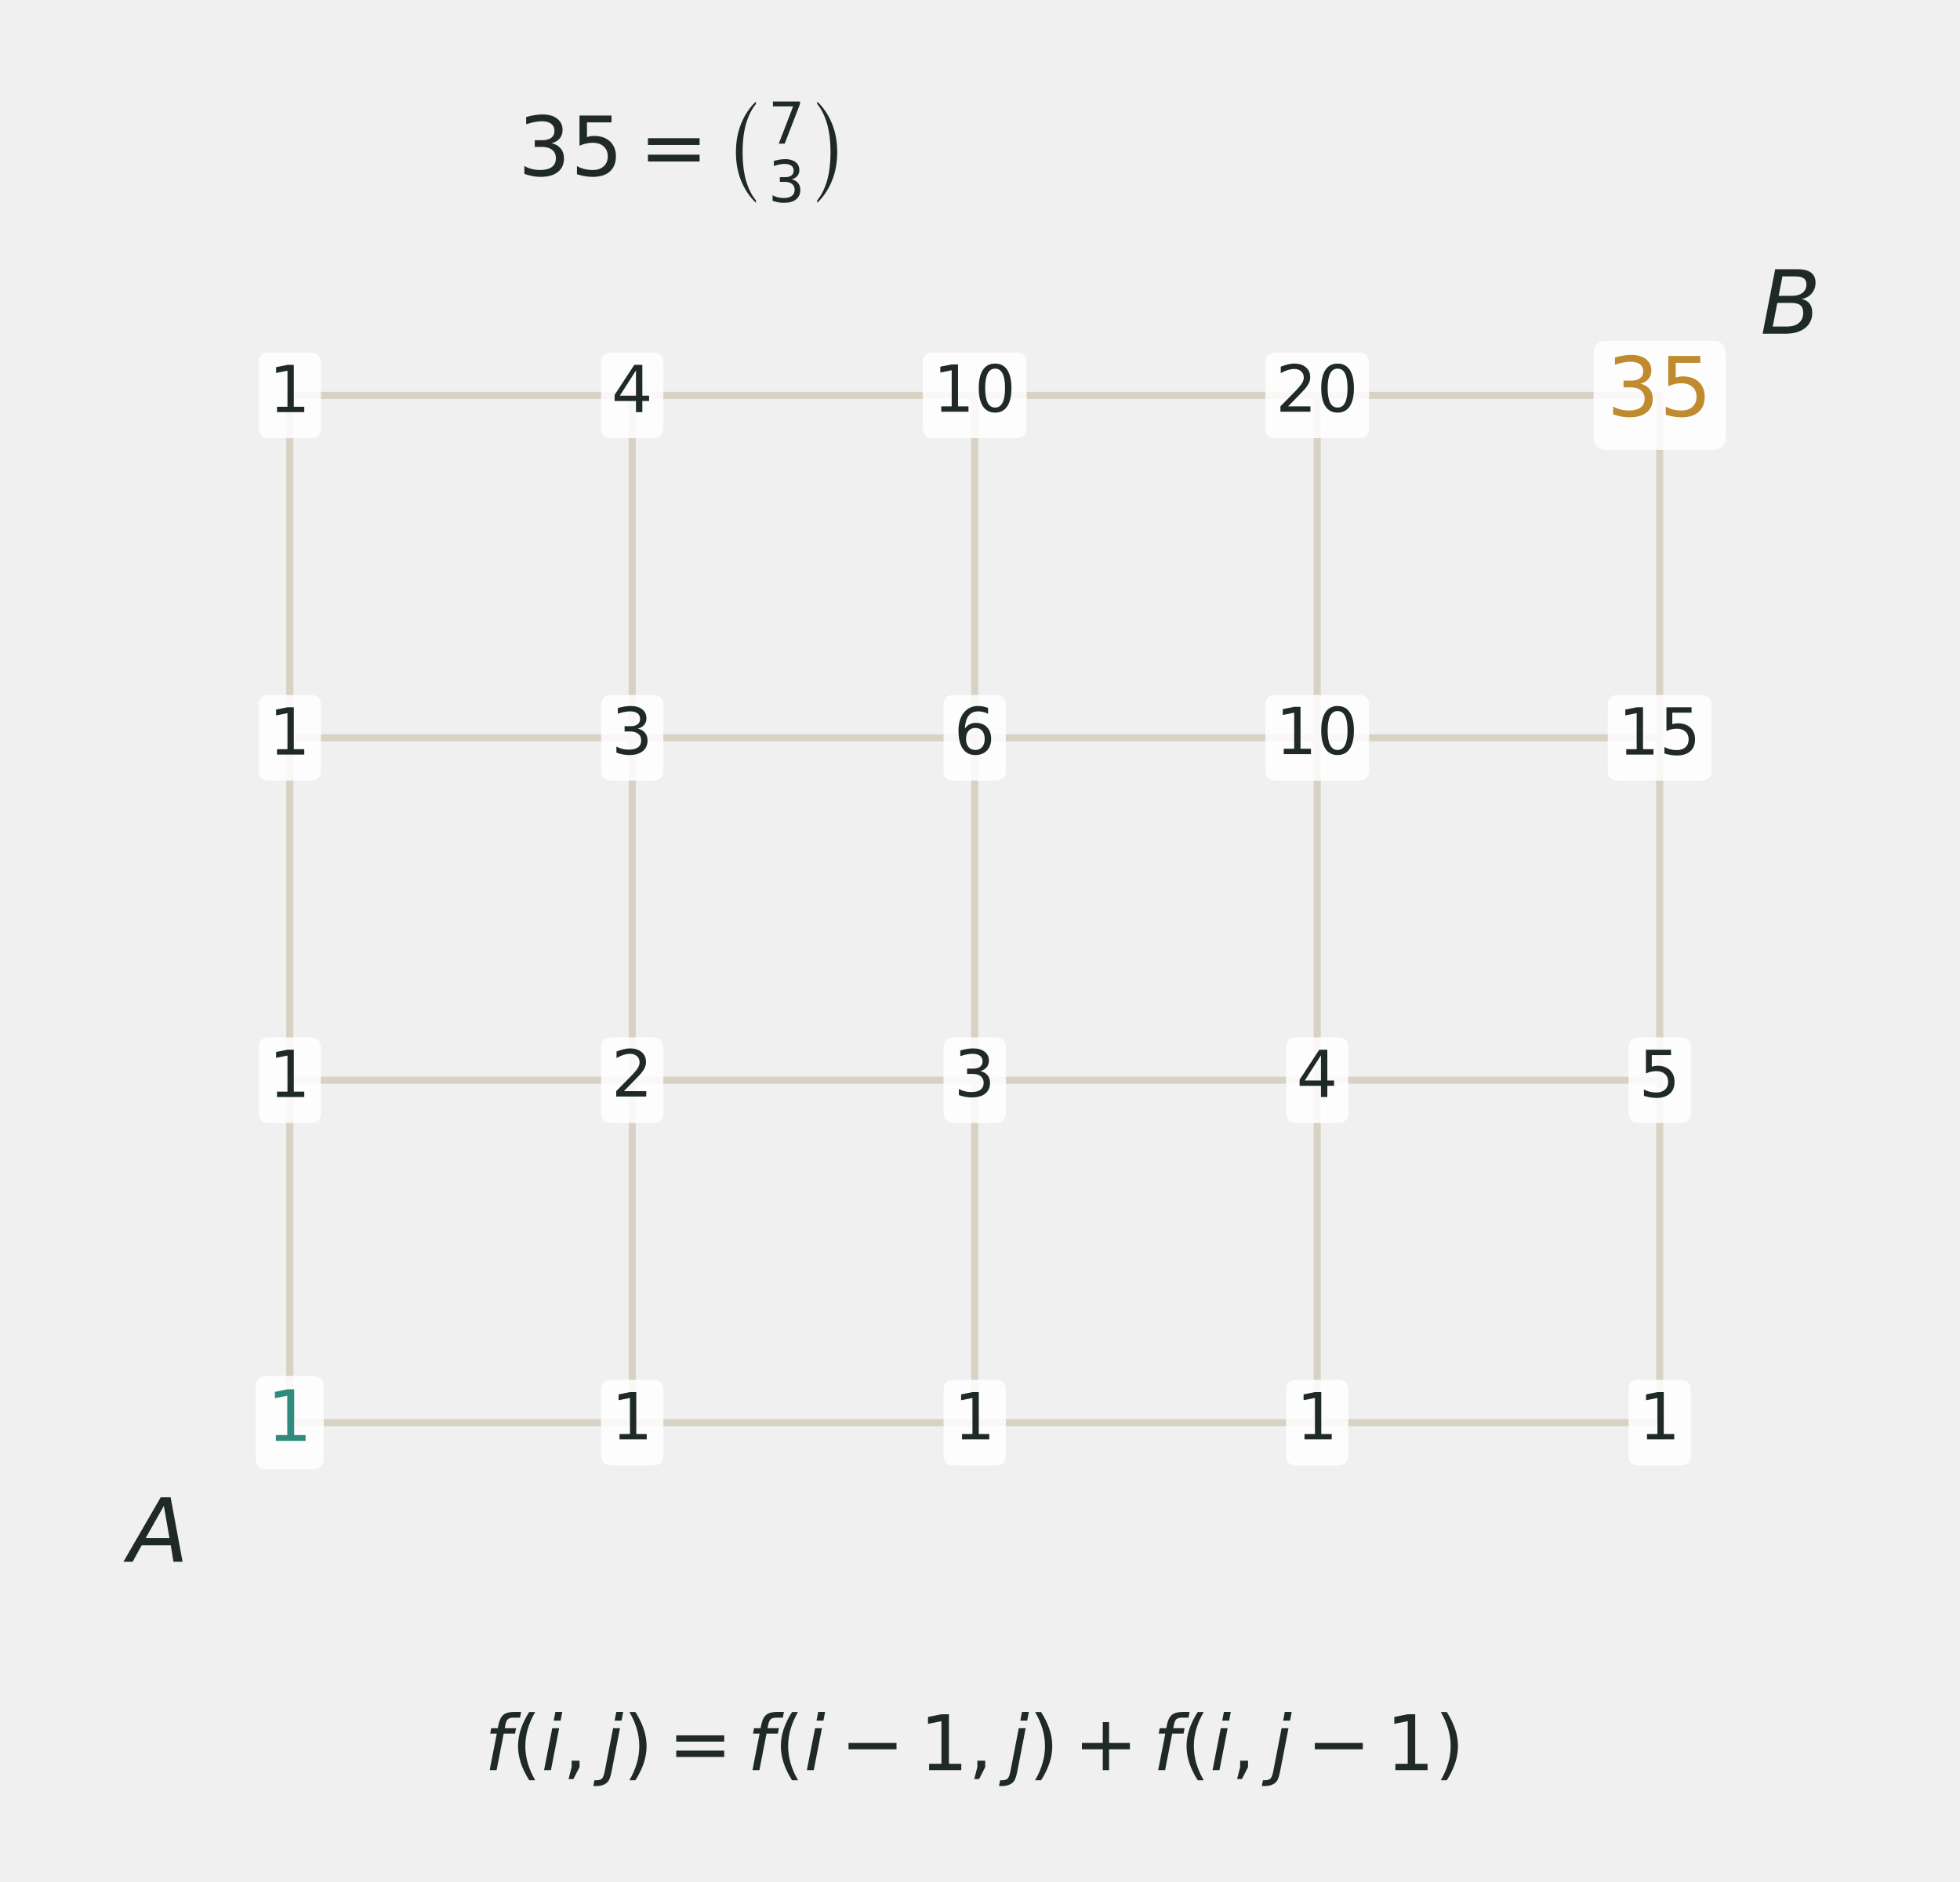
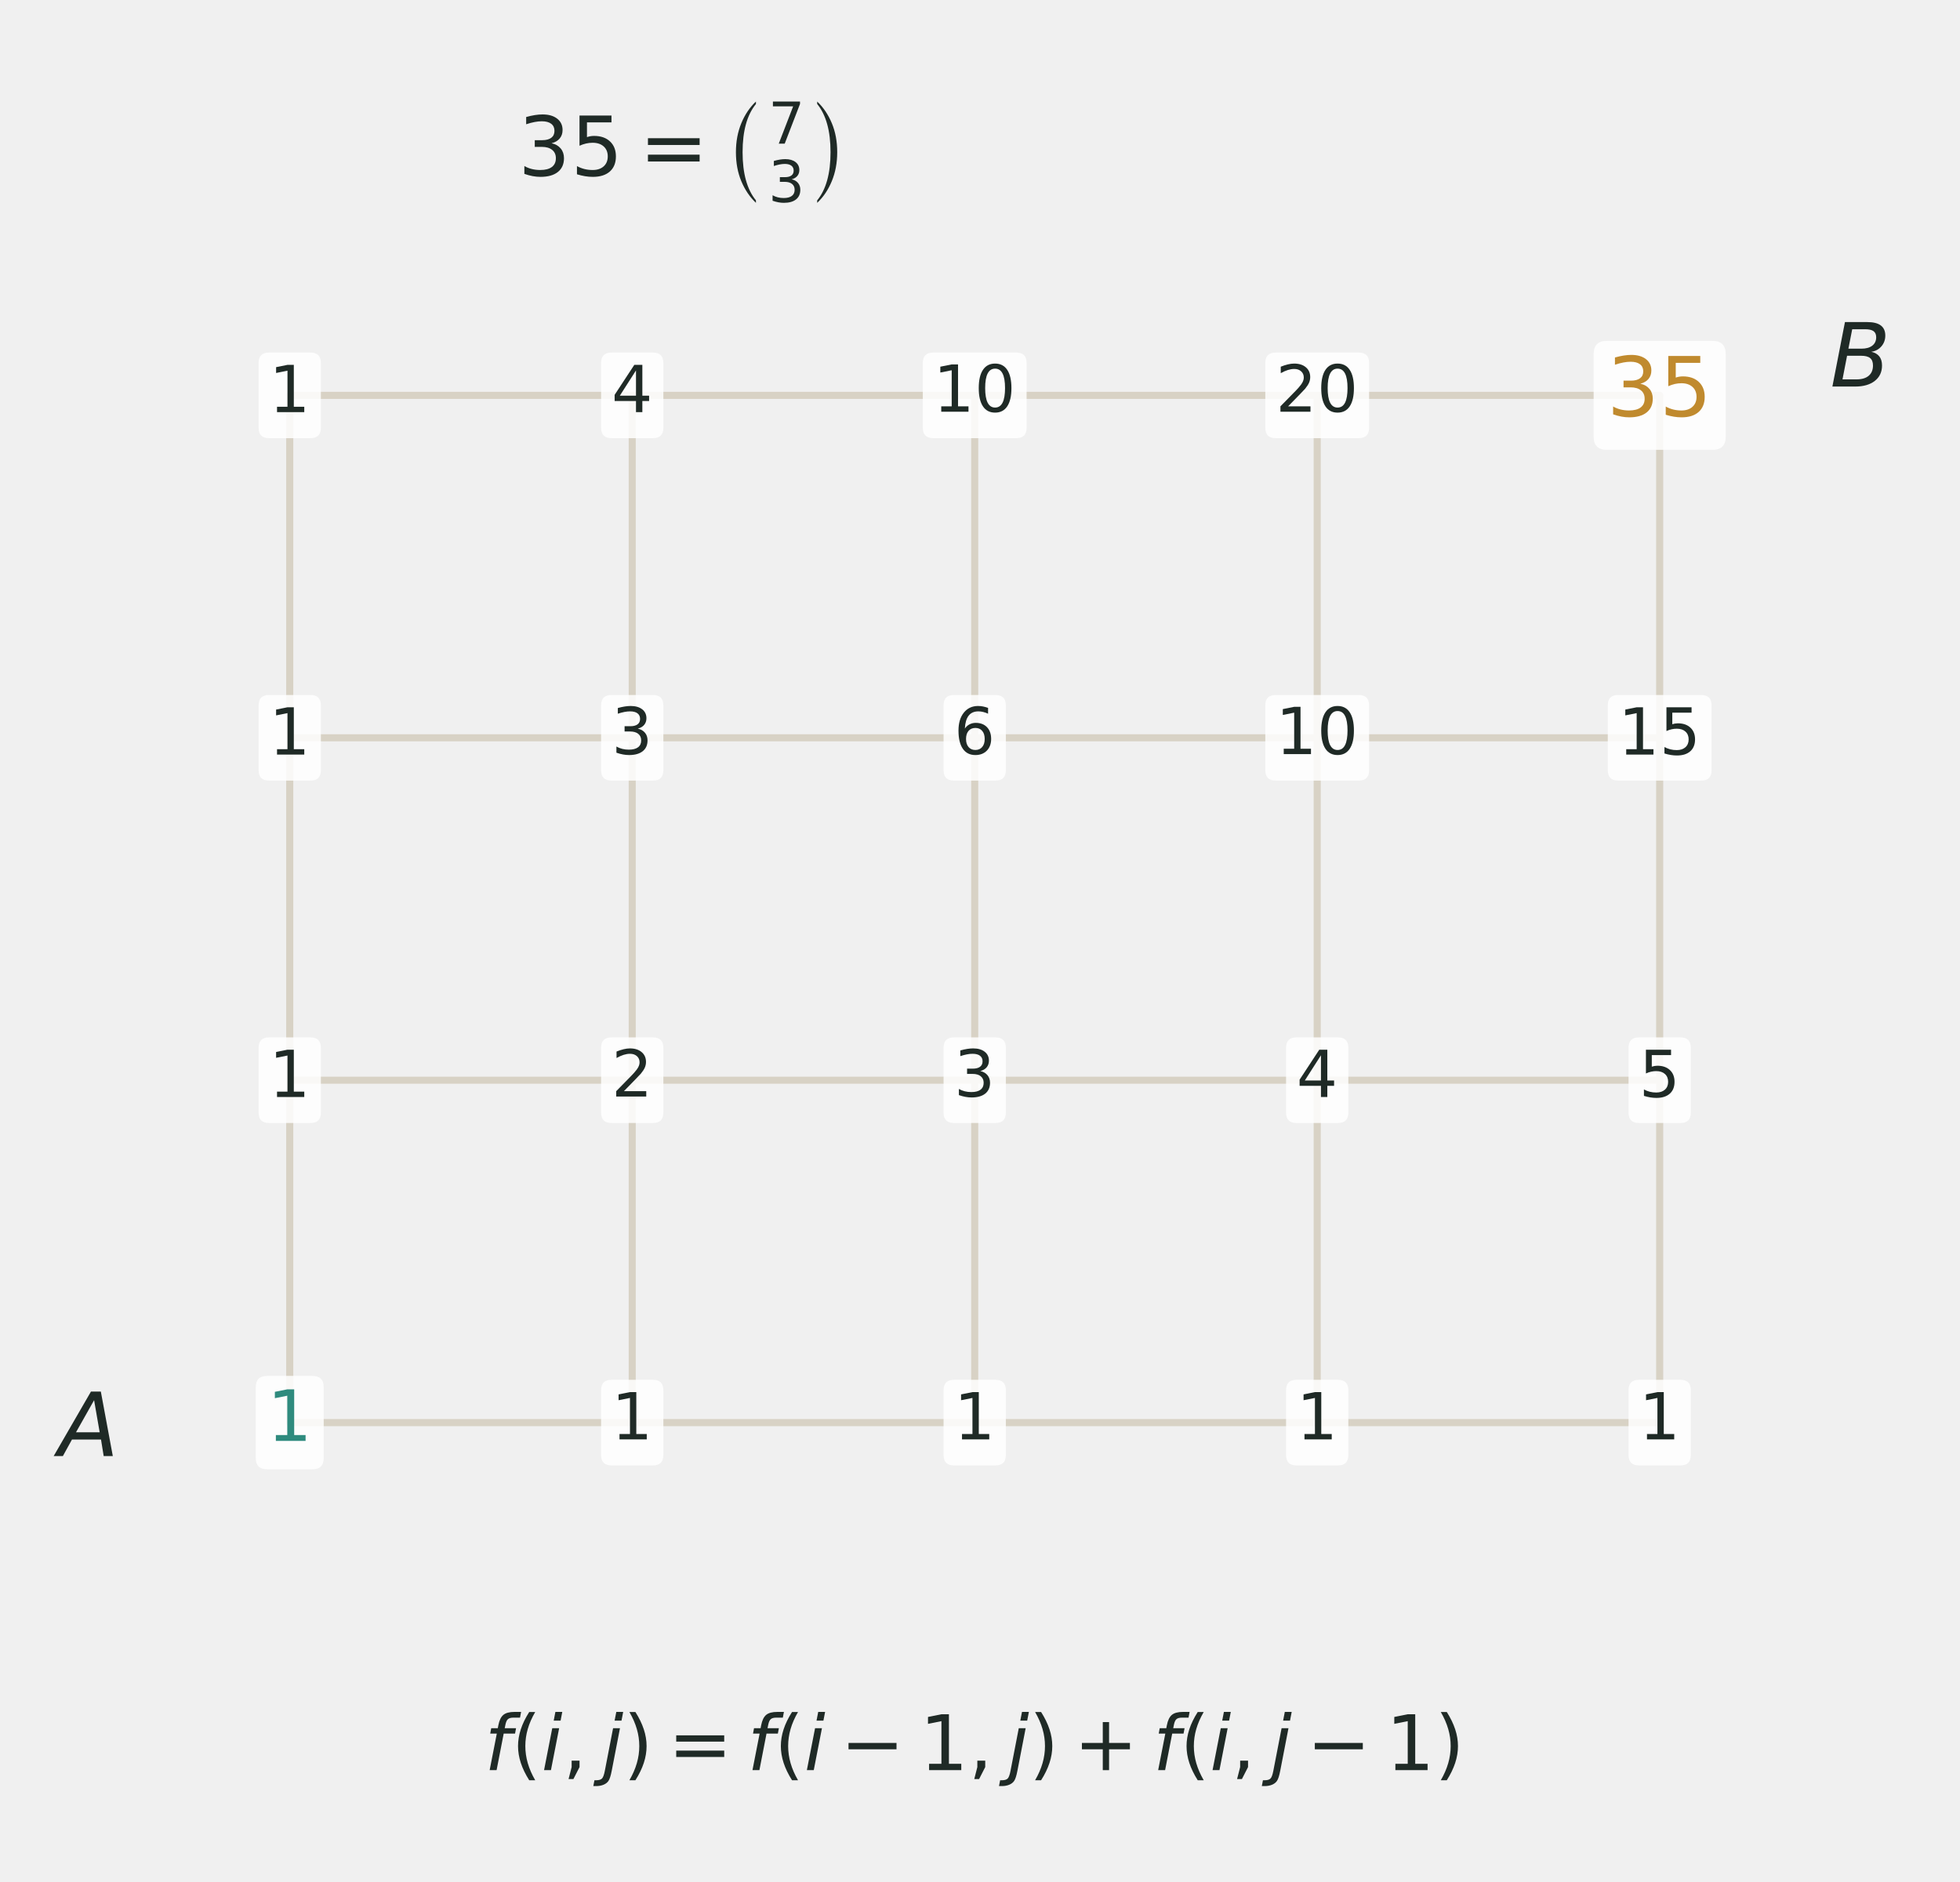
<svg xmlns="http://www.w3.org/2000/svg" xmlns:xlink="http://www.w3.org/1999/xlink" width="332.369pt" height="319.104pt" viewBox="0 0 332.369 319.104" version="1.1">
  <defs>
    <style type="text/css">*{stroke-linejoin: round; stroke-linecap: butt}</style>
  </defs>
  <g id="figure_1">
    <g id="patch_1">
      <path d="M 0 319.104  L 332.369 319.104  L 332.369 0  L 0 0  L 0 319.104  z " style="fill: none; opacity: 0" />
    </g>
    <g id="axes_1">
      <g id="line2d_1">
-         <path d="M 49.133 241.291  L 49.133 67.058  " clip-path="url(#p8756302698)" style="fill: none; stroke: #d8d2c5; stroke-width: 1.2; stroke-linecap: round" />
+         <path d="M 49.133 241.291  L 49.133 67.058  " clip-path="url(#p6f7ff7dd3a)" style="fill: none; stroke: #d8d2c5; stroke-width: 1.2; stroke-linecap: round" />
      </g>
      <g id="line2d_2">
-         <path d="M 107.21 241.291  L 107.21 67.058  " clip-path="url(#p8756302698)" style="fill: none; stroke: #d8d2c5; stroke-width: 1.2; stroke-linecap: round" />
+         <path d="M 107.21 241.291  L 107.21 67.058  " clip-path="url(#p6f7ff7dd3a)" style="fill: none; stroke: #d8d2c5; stroke-width: 1.2; stroke-linecap: round" />
      </g>
      <g id="line2d_3">
-         <path d="M 165.288 241.291  L 165.288 67.058  " clip-path="url(#p8756302698)" style="fill: none; stroke: #d8d2c5; stroke-width: 1.2; stroke-linecap: round" />
+         <path d="M 165.288 241.291  L 165.288 67.058  " clip-path="url(#p6f7ff7dd3a)" style="fill: none; stroke: #d8d2c5; stroke-width: 1.2; stroke-linecap: round" />
      </g>
      <g id="line2d_4">
-         <path d="M 223.366 241.291  L 223.366 67.058  " clip-path="url(#p8756302698)" style="fill: none; stroke: #d8d2c5; stroke-width: 1.2; stroke-linecap: round" />
+         <path d="M 223.366 241.291  L 223.366 67.058  " clip-path="url(#p6f7ff7dd3a)" style="fill: none; stroke: #d8d2c5; stroke-width: 1.2; stroke-linecap: round" />
      </g>
      <g id="line2d_5">
-         <path d="M 281.443 241.291  L 281.443 67.058  " clip-path="url(#p8756302698)" style="fill: none; stroke: #d8d2c5; stroke-width: 1.2; stroke-linecap: round" />
+         <path d="M 281.443 241.291  L 281.443 67.058  " clip-path="url(#p6f7ff7dd3a)" style="fill: none; stroke: #d8d2c5; stroke-width: 1.2; stroke-linecap: round" />
      </g>
      <g id="line2d_6">
-         <path d="M 49.133 241.291  L 281.443 241.291  " clip-path="url(#p8756302698)" style="fill: none; stroke: #d8d2c5; stroke-width: 1.2; stroke-linecap: round" />
+         <path d="M 49.133 241.291  L 281.443 241.291  " clip-path="url(#p6f7ff7dd3a)" style="fill: none; stroke: #d8d2c5; stroke-width: 1.2; stroke-linecap: round" />
      </g>
      <g id="line2d_7">
-         <path d="M 49.133 183.213  L 281.443 183.213  " clip-path="url(#p8756302698)" style="fill: none; stroke: #d8d2c5; stroke-width: 1.2; stroke-linecap: round" />
+         <path d="M 49.133 183.213  L 281.443 183.213  " clip-path="url(#p6f7ff7dd3a)" style="fill: none; stroke: #d8d2c5; stroke-width: 1.2; stroke-linecap: round" />
      </g>
      <g id="line2d_8">
-         <path d="M 49.133 125.136  L 281.443 125.136  " clip-path="url(#p8756302698)" style="fill: none; stroke: #d8d2c5; stroke-width: 1.2; stroke-linecap: round" />
+         <path d="M 49.133 125.136  L 281.443 125.136  " clip-path="url(#p6f7ff7dd3a)" style="fill: none; stroke: #d8d2c5; stroke-width: 1.2; stroke-linecap: round" />
      </g>
      <g id="line2d_9">
-         <path d="M 49.133 67.058  L 281.443 67.058  " clip-path="url(#p8756302698)" style="fill: none; stroke: #d8d2c5; stroke-width: 1.2; stroke-linecap: round" />
+         <path d="M 49.133 67.058  L 281.443 67.058  " clip-path="url(#p6f7ff7dd3a)" style="fill: none; stroke: #d8d2c5; stroke-width: 1.2; stroke-linecap: round" />
      </g>
      <g id="text_1">
        <g id="patch_2">
          <path d="M 45.293 249.211  L 52.973 249.211  Q 54.893 249.211 54.893 247.291  L 54.893 235.291  Q 54.893 233.371 52.973 233.371  L 45.293 233.371  Q 43.373 233.371 43.373 235.291  L 43.373 247.291  Q 43.373 249.211 45.293 249.211  z " style="fill: #ffffff; opacity: 0.85" />
        </g>
        <g style="fill: #2f8b7e" transform="translate(45.29293 244.408) scale(0.12 -0.12)">
          <defs>
            <path id="DejaVuSans-14" d="M 794 531  L 1825 531  L 1825 4091  L 703 3866  L 703 4441  L 1819 4666  L 2450 4666  L 2450 531  L 3481 531  L 3481 0  L 794 0  L 794 531  z " transform="scale(0.015625)" />
          </defs>
          <use xlink:href="#DejaVuSans-14" transform="translate(0 0.09375)" />
        </g>
      </g>
      <g id="text_2">
        <g id="patch_3">
          <path d="M 45.613 190.473  L 52.653 190.473  Q 54.413 190.473 54.413 188.713  L 54.413 177.713  Q 54.413 175.953 52.653 175.953  L 45.613 175.953  Q 43.853 175.953 43.853 177.713  L 43.853 188.713  Q 43.853 190.473 45.613 190.473  z " style="fill: #ffffff; opacity: 0.85" />
        </g>
        <g style="fill: #1f2a26" transform="translate(45.61293 186.0707) scale(0.11 -0.11)">
          <use xlink:href="#DejaVuSans-14" transform="translate(0 0.09375)" />
        </g>
      </g>
      <g id="text_3">
        <g id="patch_4">
          <path d="M 45.613 132.396  L 52.653 132.396  Q 54.413 132.396 54.413 130.636  L 54.413 119.636  Q 54.413 117.876 52.653 117.876  L 45.613 117.876  Q 43.853 117.876 43.853 119.636  L 43.853 130.636  Q 43.853 132.396 45.613 132.396  z " style="fill: #ffffff; opacity: 0.85" />
        </g>
        <g style="fill: #1f2a26" transform="translate(45.61293 127.9931) scale(0.11 -0.11)">
          <use xlink:href="#DejaVuSans-14" transform="translate(0 0.09375)" />
        </g>
      </g>
      <g id="text_4">
        <g id="patch_5">
          <path d="M 45.613 74.318  L 52.653 74.318  Q 54.413 74.318 54.413 72.558  L 54.413 61.558  Q 54.413 59.798 52.653 59.798  L 45.613 59.798  Q 43.853 59.798 43.853 61.558  L 43.853 72.558  Q 43.853 74.318 45.613 74.318  z " style="fill: #ffffff; opacity: 0.85" />
        </g>
        <g style="fill: #1f2a26" transform="translate(45.61293 69.91553) scale(0.11 -0.11)">
          <use xlink:href="#DejaVuSans-14" transform="translate(0 0.09375)" />
        </g>
      </g>
      <g id="text_5">
        <g id="patch_6">
          <path d="M 103.69 248.551  L 110.73 248.551  Q 112.49 248.551 112.49 246.791  L 112.49 235.791  Q 112.49 234.031 110.73 234.031  L 103.69 234.031  Q 101.93 234.031 101.93 235.791  L 101.93 246.791  Q 101.93 248.551 103.69 248.551  z " style="fill: #ffffff; opacity: 0.85" />
        </g>
        <g style="fill: #1f2a26" transform="translate(103.6905 244.1482) scale(0.11 -0.11)">
          <use xlink:href="#DejaVuSans-14" transform="translate(0 0.09375)" />
        </g>
      </g>
      <g id="text_6">
        <g id="patch_7">
          <path d="M 103.69 190.473  L 110.73 190.473  Q 112.49 190.473 112.49 188.713  L 112.49 177.713  Q 112.49 175.953 110.73 175.953  L 103.69 175.953  Q 101.93 175.953 101.93 177.713  L 101.93 188.713  Q 101.93 190.473 103.69 190.473  z " style="fill: #ffffff; opacity: 0.85" />
        </g>
        <g style="fill: #1f2a26" transform="translate(103.6905 186.0707) scale(0.11 -0.11)">
          <defs>
            <path id="DejaVuSans-15" d="M 1228 531  L 3431 531  L 3431 0  L 469 0  L 469 531  Q 828 903 1448 1529  Q 2069 2156 2228 2338  Q 2531 2678 2651 2914  Q 2772 3150 2772 3378  Q 2772 3750 2511 3984  Q 2250 4219 1831 4219  Q 1534 4219 1204 4116  Q 875 4013 500 3803  L 500 4441  Q 881 4594 1212 4672  Q 1544 4750 1819 4750  Q 2544 4750 2975 4387  Q 3406 4025 3406 3419  Q 3406 3131 3298 2873  Q 3191 2616 2906 2266  Q 2828 2175 2409 1742  Q 1991 1309 1228 531  z " transform="scale(0.015625)" />
          </defs>
          <use xlink:href="#DejaVuSans-15" transform="translate(0 0.78125)" />
        </g>
      </g>
      <g id="text_7">
        <g id="patch_8">
          <path d="M 103.69 132.396  L 110.73 132.396  Q 112.49 132.396 112.49 130.636  L 112.49 119.636  Q 112.49 117.876 110.73 117.876  L 103.69 117.876  Q 101.93 117.876 101.93 119.636  L 101.93 130.636  Q 101.93 132.396 103.69 132.396  z " style="fill: #ffffff; opacity: 0.85" />
        </g>
        <g style="fill: #1f2a26" transform="translate(103.6905 127.9931) scale(0.11 -0.11)">
          <defs>
            <path id="DejaVuSans-16" d="M 2597 2516  Q 3050 2419 3304 2112  Q 3559 1806 3559 1356  Q 3559 666 3084 287  Q 2609 -91 1734 -91  Q 1441 -91 1130 -33  Q 819 25 488 141  L 488 750  Q 750 597 1062 519  Q 1375 441 1716 441  Q 2309 441 2620 675  Q 2931 909 2931 1356  Q 2931 1769 2642 2001  Q 2353 2234 1838 2234  L 1294 2234  L 1294 2753  L 1863 2753  Q 2328 2753 2575 2939  Q 2822 3125 2822 3475  Q 2822 3834 2567 4026  Q 2313 4219 1838 4219  Q 1578 4219 1281 4162  Q 984 4106 628 3988  L 628 4550  Q 988 4650 1302 4700  Q 1616 4750 1894 4750  Q 2613 4750 3031 4423  Q 3450 4097 3450 3541  Q 3450 3153 3228 2886  Q 3006 2619 2597 2516  z " transform="scale(0.015625)" />
          </defs>
          <use xlink:href="#DejaVuSans-16" transform="translate(0 0.78125)" />
        </g>
      </g>
      <g id="text_8">
        <g id="patch_9">
          <path d="M 103.69 74.318  L 110.73 74.318  Q 112.49 74.318 112.49 72.558  L 112.49 61.558  Q 112.49 59.798 110.73 59.798  L 103.69 59.798  Q 101.93 59.798 101.93 61.558  L 101.93 72.558  Q 101.93 74.318 103.69 74.318  z " style="fill: #ffffff; opacity: 0.85" />
        </g>
        <g style="fill: #1f2a26" transform="translate(103.6905 69.91553) scale(0.11 -0.11)">
          <defs>
            <path id="DejaVuSans-17" d="M 2419 4116  L 825 1625  L 2419 1625  L 2419 4116  z M 2253 4666  L 3047 4666  L 3047 1625  L 3713 1625  L 3713 1100  L 3047 1100  L 3047 0  L 2419 0  L 2419 1100  L 313 1100  L 313 1709  L 2253 4666  z " transform="scale(0.015625)" />
          </defs>
          <use xlink:href="#DejaVuSans-17" transform="translate(0 0.09375)" />
        </g>
      </g>
      <g id="text_9">
        <g id="patch_10">
          <path d="M 161.768 248.551  L 168.808 248.551  Q 170.568 248.551 170.568 246.791  L 170.568 235.791  Q 170.568 234.031 168.808 234.031  L 161.768 234.031  Q 160.008 234.031 160.008 235.791  L 160.008 246.791  Q 160.008 248.551 161.768 248.551  z " style="fill: #ffffff; opacity: 0.85" />
        </g>
        <g style="fill: #1f2a26" transform="translate(161.7681 244.1482) scale(0.11 -0.11)">
          <use xlink:href="#DejaVuSans-14" transform="translate(0 0.09375)" />
        </g>
      </g>
      <g id="text_10">
        <g id="patch_11">
          <path d="M 161.768 190.473  L 168.808 190.473  Q 170.568 190.473 170.568 188.713  L 170.568 177.713  Q 170.568 175.953 168.808 175.953  L 161.768 175.953  Q 160.008 175.953 160.008 177.713  L 160.008 188.713  Q 160.008 190.473 161.768 190.473  z " style="fill: #ffffff; opacity: 0.85" />
        </g>
        <g style="fill: #1f2a26" transform="translate(161.7681 186.0707) scale(0.11 -0.11)">
          <use xlink:href="#DejaVuSans-16" transform="translate(0 0.78125)" />
        </g>
      </g>
      <g id="text_11">
        <g id="patch_12">
          <path d="M 161.768 132.396  L 168.808 132.396  Q 170.568 132.396 170.568 130.636  L 170.568 119.636  Q 170.568 117.876 168.808 117.876  L 161.768 117.876  Q 160.008 117.876 160.008 119.636  L 160.008 130.636  Q 160.008 132.396 161.768 132.396  z " style="fill: #ffffff; opacity: 0.85" />
        </g>
        <g style="fill: #1f2a26" transform="translate(161.7681 127.9931) scale(0.11 -0.11)">
          <defs>
            <path id="DejaVuSans-19" d="M 2113 2584  Q 1688 2584 1439 2293  Q 1191 2003 1191 1497  Q 1191 994 1439 701  Q 1688 409 2113 409  Q 2538 409 2786 701  Q 3034 994 3034 1497  Q 3034 2003 2786 2293  Q 2538 2584 2113 2584  z M 3366 4563  L 3366 3988  Q 3128 4100 2886 4159  Q 2644 4219 2406 4219  Q 1781 4219 1451 3797  Q 1122 3375 1075 2522  Q 1259 2794 1537 2939  Q 1816 3084 2150 3084  Q 2853 3084 3261 2657  Q 3669 2231 3669 1497  Q 3669 778 3244 343  Q 2819 -91 2113 -91  Q 1303 -91 875 529  Q 447 1150 447 2328  Q 447 3434 972 4092  Q 1497 4750 2381 4750  Q 2619 4750 2861 4703  Q 3103 4656 3366 4563  z " transform="scale(0.015625)" />
          </defs>
          <use xlink:href="#DejaVuSans-19" transform="translate(0 0.78125)" />
        </g>
      </g>
      <g id="text_12">
        <g id="patch_13">
          <path d="M 158.248 74.318  L 172.328 74.318  Q 174.088 74.318 174.088 72.558  L 174.088 61.558  Q 174.088 59.798 172.328 59.798  L 158.248 59.798  Q 156.488 59.798 156.488 61.558  L 156.488 72.558  Q 156.488 74.318 158.248 74.318  z " style="fill: #ffffff; opacity: 0.85" />
        </g>
        <g style="fill: #1f2a26" transform="translate(158.2481 69.91553) scale(0.11 -0.11)">
          <defs>
            <path id="DejaVuSans-13" d="M 2034 4250  Q 1547 4250 1301 3770  Q 1056 3291 1056 2328  Q 1056 1369 1301 889  Q 1547 409 2034 409  Q 2525 409 2770 889  Q 3016 1369 3016 2328  Q 3016 3291 2770 3770  Q 2525 4250 2034 4250  z M 2034 4750  Q 2819 4750 3233 4129  Q 3647 3509 3647 2328  Q 3647 1150 3233 529  Q 2819 -91 2034 -91  Q 1250 -91 836 529  Q 422 1150 422 2328  Q 422 3509 836 4129  Q 1250 4750 2034 4750  z " transform="scale(0.015625)" />
          </defs>
          <use xlink:href="#DejaVuSans-14" transform="translate(0 0.78125)" />
          <use xlink:href="#DejaVuSans-13" transform="translate(63.62305 0.78125)" />
        </g>
      </g>
      <g id="text_13">
        <g id="patch_14">
          <path d="M 219.846 248.551  L 226.886 248.551  Q 228.646 248.551 228.646 246.791  L 228.646 235.791  Q 228.646 234.031 226.886 234.031  L 219.846 234.031  Q 218.086 234.031 218.086 235.791  L 218.086 246.791  Q 218.086 248.551 219.846 248.551  z " style="fill: #ffffff; opacity: 0.85" />
        </g>
        <g style="fill: #1f2a26" transform="translate(219.8456 244.1482) scale(0.11 -0.11)">
          <use xlink:href="#DejaVuSans-14" transform="translate(0 0.09375)" />
        </g>
      </g>
      <g id="text_14">
        <g id="patch_15">
          <path d="M 219.846 190.473  L 226.886 190.473  Q 228.646 190.473 228.646 188.713  L 228.646 177.713  Q 228.646 175.953 226.886 175.953  L 219.846 175.953  Q 218.086 175.953 218.086 177.713  L 218.086 188.713  Q 218.086 190.473 219.846 190.473  z " style="fill: #ffffff; opacity: 0.85" />
        </g>
        <g style="fill: #1f2a26" transform="translate(219.8456 186.0707) scale(0.11 -0.11)">
          <use xlink:href="#DejaVuSans-17" transform="translate(0 0.09375)" />
        </g>
      </g>
      <g id="text_15">
        <g id="patch_16">
          <path d="M 216.326 132.396  L 230.406 132.396  Q 232.166 132.396 232.166 130.636  L 232.166 119.636  Q 232.166 117.876 230.406 117.876  L 216.326 117.876  Q 214.566 117.876 214.566 119.636  L 214.566 130.636  Q 214.566 132.396 216.326 132.396  z " style="fill: #ffffff; opacity: 0.85" />
        </g>
        <g style="fill: #1f2a26" transform="translate(216.3256 127.9931) scale(0.11 -0.11)">
          <use xlink:href="#DejaVuSans-14" transform="translate(0 0.78125)" />
          <use xlink:href="#DejaVuSans-13" transform="translate(63.62305 0.78125)" />
        </g>
      </g>
      <g id="text_16">
        <g id="patch_17">
          <path d="M 216.326 74.318  L 230.406 74.318  Q 232.166 74.318 232.166 72.558  L 232.166 61.558  Q 232.166 59.798 230.406 59.798  L 216.326 59.798  Q 214.566 59.798 214.566 61.558  L 214.566 72.558  Q 214.566 74.318 216.326 74.318  z " style="fill: #ffffff; opacity: 0.85" />
        </g>
        <g style="fill: #1f2a26" transform="translate(216.3256 69.91553) scale(0.11 -0.11)">
          <use xlink:href="#DejaVuSans-15" transform="translate(0 0.78125)" />
          <use xlink:href="#DejaVuSans-13" transform="translate(63.62305 0.78125)" />
        </g>
      </g>
      <g id="text_17">
        <g id="patch_18">
          <path d="M 277.923 248.551  L 284.963 248.551  Q 286.723 248.551 286.723 246.791  L 286.723 235.791  Q 286.723 234.031 284.963 234.031  L 277.923 234.031  Q 276.163 234.031 276.163 235.791  L 276.163 246.791  Q 276.163 248.551 277.923 248.551  z " style="fill: #ffffff; opacity: 0.85" />
        </g>
        <g style="fill: #1f2a26" transform="translate(277.9232 244.1482) scale(0.11 -0.11)">
          <use xlink:href="#DejaVuSans-14" transform="translate(0 0.09375)" />
        </g>
      </g>
      <g id="text_18">
        <g id="patch_19">
          <path d="M 277.923 190.473  L 284.963 190.473  Q 286.723 190.473 286.723 188.713  L 286.723 177.713  Q 286.723 175.953 284.963 175.953  L 277.923 175.953  Q 276.163 175.953 276.163 177.713  L 276.163 188.713  Q 276.163 190.473 277.923 190.473  z " style="fill: #ffffff; opacity: 0.85" />
        </g>
        <g style="fill: #1f2a26" transform="translate(277.9232 186.0707) scale(0.11 -0.11)">
          <defs>
            <path id="DejaVuSans-18" d="M 691 4666  L 3169 4666  L 3169 4134  L 1269 4134  L 1269 2991  Q 1406 3038 1543 3061  Q 1681 3084 1819 3084  Q 2600 3084 3056 2656  Q 3513 2228 3513 1497  Q 3513 744 3044 326  Q 2575 -91 1722 -91  Q 1428 -91 1123 -41  Q 819 9 494 109  L 494 744  Q 775 591 1075 516  Q 1375 441 1709 441  Q 2250 441 2565 725  Q 2881 1009 2881 1497  Q 2881 1984 2565 2268  Q 2250 2553 1709 2553  Q 1456 2553 1204 2497  Q 953 2441 691 2322  L 691 4666  z " transform="scale(0.015625)" />
          </defs>
          <use xlink:href="#DejaVuSans-18" transform="translate(0 0.09375)" />
        </g>
      </g>
      <g id="text_19">
        <g id="patch_20">
          <path d="M 274.403 132.396  L 288.483 132.396  Q 290.243 132.396 290.243 130.636  L 290.243 119.636  Q 290.243 117.876 288.483 117.876  L 274.403 117.876  Q 272.643 117.876 272.643 119.636  L 272.643 130.636  Q 272.643 132.396 274.403 132.396  z " style="fill: #ffffff; opacity: 0.85" />
        </g>
        <g style="fill: #1f2a26" transform="translate(274.4032 127.9931) scale(0.11 -0.11)">
          <use xlink:href="#DejaVuSans-14" transform="translate(0 0.09375)" />
          <use xlink:href="#DejaVuSans-18" transform="translate(63.62305 0.09375)" />
        </g>
      </g>
      <g id="text_20">
        <g id="patch_21">
          <path d="M 272.483 76.298  L 290.403 76.298  Q 292.643 76.298 292.643 74.058  L 292.643 60.058  Q 292.643 57.818 290.403 57.818  L 272.483 57.818  Q 270.243 57.818 270.243 60.058  L 270.243 74.058  Q 270.243 76.298 272.483 76.298  z " style="fill: #ffffff; opacity: 0.85" />
        </g>
        <g style="fill: #c08a2e" transform="translate(272.4832 70.69482) scale(0.14 -0.14)">
          <use xlink:href="#DejaVuSans-16" transform="translate(0 0.78125)" />
          <use xlink:href="#DejaVuSans-18" transform="translate(63.62305 0.78125)" />
        </g>
      </g>
      <g id="text_21">
-         <g style="fill: #1f2a26" transform="translate(21.73072 264.905) scale(0.15 -0.15)">
+         <g style="fill: #1f2a26" transform="translate(9.900104 246.9798) scale(0.15 -0.15)">
          <defs>
            <path id="DejaVuSans-Oblique-24" d="M 2356 4666  L 3072 4666  L 3938 0  L 3278 0  L 3084 1197  L 984 1197  L 325 0  L -341 0  L 2356 4666  z M 2584 4044  L 1275 1722  L 2988 1722  L 2584 4044  z " transform="scale(0.015625)" />
          </defs>
          <use xlink:href="#DejaVuSans-Oblique-24" transform="translate(0 0.09375)" />
        </g>
      </g>
      <g id="text_22">
-         <g style="fill: #1f2a26" transform="translate(298.4954 56.61445) scale(0.15 -0.15)">
+         <g style="fill: #1f2a26" transform="translate(310.326 65.57704) scale(0.15 -0.15)">
          <defs>
            <path id="DejaVuSans-Oblique-25" d="M 1081 4666  L 2694 4666  Q 3350 4666 3675 4422  Q 4000 4178 4000 3688  Q 4000 3238 3720 2911  Q 3441 2584 2988 2516  Q 3375 2428 3569 2181  Q 3763 1934 3763 1522  Q 3763 819 3242 409  Q 2722 0 1819 0  L 172 0  L 1081 4666  z M 1234 2228  L 903 519  L 1919 519  Q 2491 519 2800 781  Q 3109 1044 3109 1522  Q 3109 1891 2904 2059  Q 2700 2228 2247 2228  L 1234 2228  z M 1606 4147  L 1331 2741  L 2272 2741  Q 2775 2741 3058 2959  Q 3341 3178 3341 3566  Q 3341 3869 3150 4008  Q 2959 4147 2541 4147  L 1606 4147  z " transform="scale(0.015625)" />
          </defs>
          <use xlink:href="#DejaVuSans-Oblique-25" transform="translate(0 0.09375)" />
        </g>
      </g>
      <g id="text_23">
        <g style="fill: #1f2a26" transform="translate(87.85213 29.82021) scale(0.14 -0.14)">
          <defs>
            <path id="DejaVuSans-20" d="M 678 2906  L 4684 2906  L 4684 2381  L 678 2381  L 678 2906  z M 678 1631  L 4684 1631  L 4684 1100  L 678 1100  L 678 1631  z " transform="scale(0.015625)" />
            <path id="STIXSizeOneSym-Regular-4" d="M 2445 -858  L 2445 -1050  Q 1728 -371 1309 630  Q 890 1632 890 2886  Q 890 4122 1309 5136  Q 1728 6150 2445 6822  L 2445 6630  Q 1408 5363 1408 2886  Q 1408 410 2445 -858  z " transform="scale(0.015625)" />
            <path id="DejaVuSans-1a" d="M 525 4666  L 3525 4666  L 3525 4397  L 1831 0  L 1172 0  L 2766 4134  L 525 4134  L 525 4666  z " transform="scale(0.015625)" />
            <path id="STIXSizeOneSym-Regular-5" d="M 550 6630  L 550 6822  Q 1267 6144 1686 5142  Q 2106 4141 2106 2886  Q 2106 1651 1686 636  Q 1267 -378 550 -1050  L 550 -858  Q 1587 410 1587 2886  Q 1587 5363 550 6630  z " transform="scale(0.015625)" />
          </defs>
          <use xlink:href="#DejaVuSans-16" transform="translate(0 0.149062)" />
          <use xlink:href="#DejaVuSans-18" transform="translate(63.62305 0.149062)" />
          <use xlink:href="#DejaVuSans-20" transform="translate(146.7285 0.149062)" />
          <use xlink:href="#STIXSizeOneSym-Regular-4" transform="translate(250 -16.37344) scale(0.997828)" />
          <use xlink:href="#DejaVuSans-1a" transform="translate(302.9476 38.96563) scale(0.7)" />
          <use xlink:href="#DejaVuSans-16" transform="translate(302.9476 -31.7375) scale(0.7)" />
          <use xlink:href="#STIXSizeOneSym-Regular-5" transform="translate(353.7338 -16.37344) scale(0.997828)" />
        </g>
      </g>
      <g id="text_24">
        <g style="fill: #1f2a26" transform="translate(82.15305 300.2373) scale(0.13 -0.13)">
          <defs>
            <path id="DejaVuSans-Oblique-49" d="M 3059 4863  L 2969 4384  L 2419 4384  Q 2106 4384 1964 4261  Q 1822 4138 1753 3809  L 1691 3500  L 2638 3500  L 2553 3053  L 1606 3053  L 1013 0  L 434 0  L 1031 3053  L 481 3053  L 563 3500  L 1113 3500  L 1159 3744  Q 1278 4363 1576 4613  Q 1875 4863 2516 4863  L 3059 4863  z " transform="scale(0.015625)" />
            <path id="DejaVuSans-b" d="M 1984 4856  Q 1566 4138 1362 3434  Q 1159 2731 1159 2009  Q 1159 1288 1364 580  Q 1569 -128 1984 -844  L 1484 -844  Q 1016 -109 783 600  Q 550 1309 550 2009  Q 550 2706 781 3412  Q 1013 4119 1484 4856  L 1984 4856  z " transform="scale(0.015625)" />
            <path id="DejaVuSans-Oblique-4c" d="M 1172 4863  L 1747 4863  L 1606 4134  L 1031 4134  L 1172 4863  z M 909 3500  L 1484 3500  L 800 0  L 225 0  L 909 3500  z " transform="scale(0.015625)" />
            <path id="DejaVuSans-f" d="M 750 794  L 1409 794  L 1409 256  L 897 -744  L 494 -744  L 750 256  L 750 794  z " transform="scale(0.015625)" />
            <path id="DejaVuSans-Oblique-4d" d="M 928 3500  L 1503 3500  L 813 -63  L 809 -78  Q 694 -675 544 -897  Q 403 -1106 132 -1218  Q -138 -1331 -506 -1331  L -722 -1331  L -628 -844  L -481 -844  Q -144 -844 -1 -703  Q 141 -563 238 -63  L 928 3500  z M 1197 4863  L 1772 4863  L 1631 4134  L 1056 4134  L 1197 4863  z " transform="scale(0.015625)" />
            <path id="DejaVuSans-c" d="M 513 4856  L 1013 4856  Q 1481 4119 1714 3412  Q 1947 2706 1947 2009  Q 1947 1309 1714 600  Q 1481 -109 1013 -844  L 513 -844  Q 928 -128 1133 580  Q 1338 1288 1338 2009  Q 1338 2731 1133 3434  Q 928 4138 513 4856  z " transform="scale(0.015625)" />
            <path id="DejaVuSans-c9c" d="M 678 2272  L 4684 2272  L 4684 1741  L 678 1741  L 678 2272  z " transform="scale(0.015625)" />
            <path id="DejaVuSans-e" d="M 2944 4013  L 2944 2272  L 4684 2272  L 4684 1741  L 2944 1741  L 2944 0  L 2419 0  L 2419 1741  L 678 1741  L 678 2272  L 2419 2272  L 2419 4013  L 2944 4013  z " transform="scale(0.015625)" />
          </defs>
          <use xlink:href="#DejaVuSans-Oblique-49" transform="translate(0 0.015625)" />
          <use xlink:href="#DejaVuSans-b" transform="translate(35.20508 0.015625)" />
          <use xlink:href="#DejaVuSans-Oblique-4c" transform="translate(74.21875 0.015625)" />
          <use xlink:href="#DejaVuSans-f" transform="translate(102.002 0.015625)" />
          <use xlink:href="#DejaVuSans-Oblique-4d" transform="translate(153.2715 0.015625)" />
          <use xlink:href="#DejaVuSans-c" transform="translate(181.0547 0.015625)" />
          <use xlink:href="#DejaVuSans-20" transform="translate(239.5508 0.015625)" />
          <use xlink:href="#DejaVuSans-Oblique-49" transform="translate(342.8223 0.015625)" />
          <use xlink:href="#DejaVuSans-b" transform="translate(378.0273 0.015625)" />
          <use xlink:href="#DejaVuSans-Oblique-4c" transform="translate(417.041 0.015625)" />
          <use xlink:href="#DejaVuSans-c9c" transform="translate(464.3066 0.015625)" />
          <use xlink:href="#DejaVuSans-14" transform="translate(567.5781 0.015625)" />
          <use xlink:href="#DejaVuSans-f" transform="translate(631.2012 0.015625)" />
          <use xlink:href="#DejaVuSans-Oblique-4d" transform="translate(682.4707 0.015625)" />
          <use xlink:href="#DejaVuSans-c" transform="translate(710.2539 0.015625)" />
          <use xlink:href="#DejaVuSans-e" transform="translate(768.75 0.015625)" />
          <use xlink:href="#DejaVuSans-Oblique-49" transform="translate(872.0215 0.015625)" />
          <use xlink:href="#DejaVuSans-b" transform="translate(907.2266 0.015625)" />
          <use xlink:href="#DejaVuSans-Oblique-4c" transform="translate(946.2402 0.015625)" />
          <use xlink:href="#DejaVuSans-f" transform="translate(974.0234 0.015625)" />
          <use xlink:href="#DejaVuSans-Oblique-4d" transform="translate(1025.293 0.015625)" />
          <use xlink:href="#DejaVuSans-c9c" transform="translate(1072.559 0.015625)" />
          <use xlink:href="#DejaVuSans-14" transform="translate(1175.83 0.015625)" />
          <use xlink:href="#DejaVuSans-c" transform="translate(1239.453 0.015625)" />
        </g>
      </g>
    </g>
  </g>
  <defs>
-     <clipPath id="p8756302698">
+     <clipPath id="p6f7ff7dd3a">
      <rect x="4.32" y="4.32" width="323.729" height="310.464" />
    </clipPath>
  </defs>
</svg>
